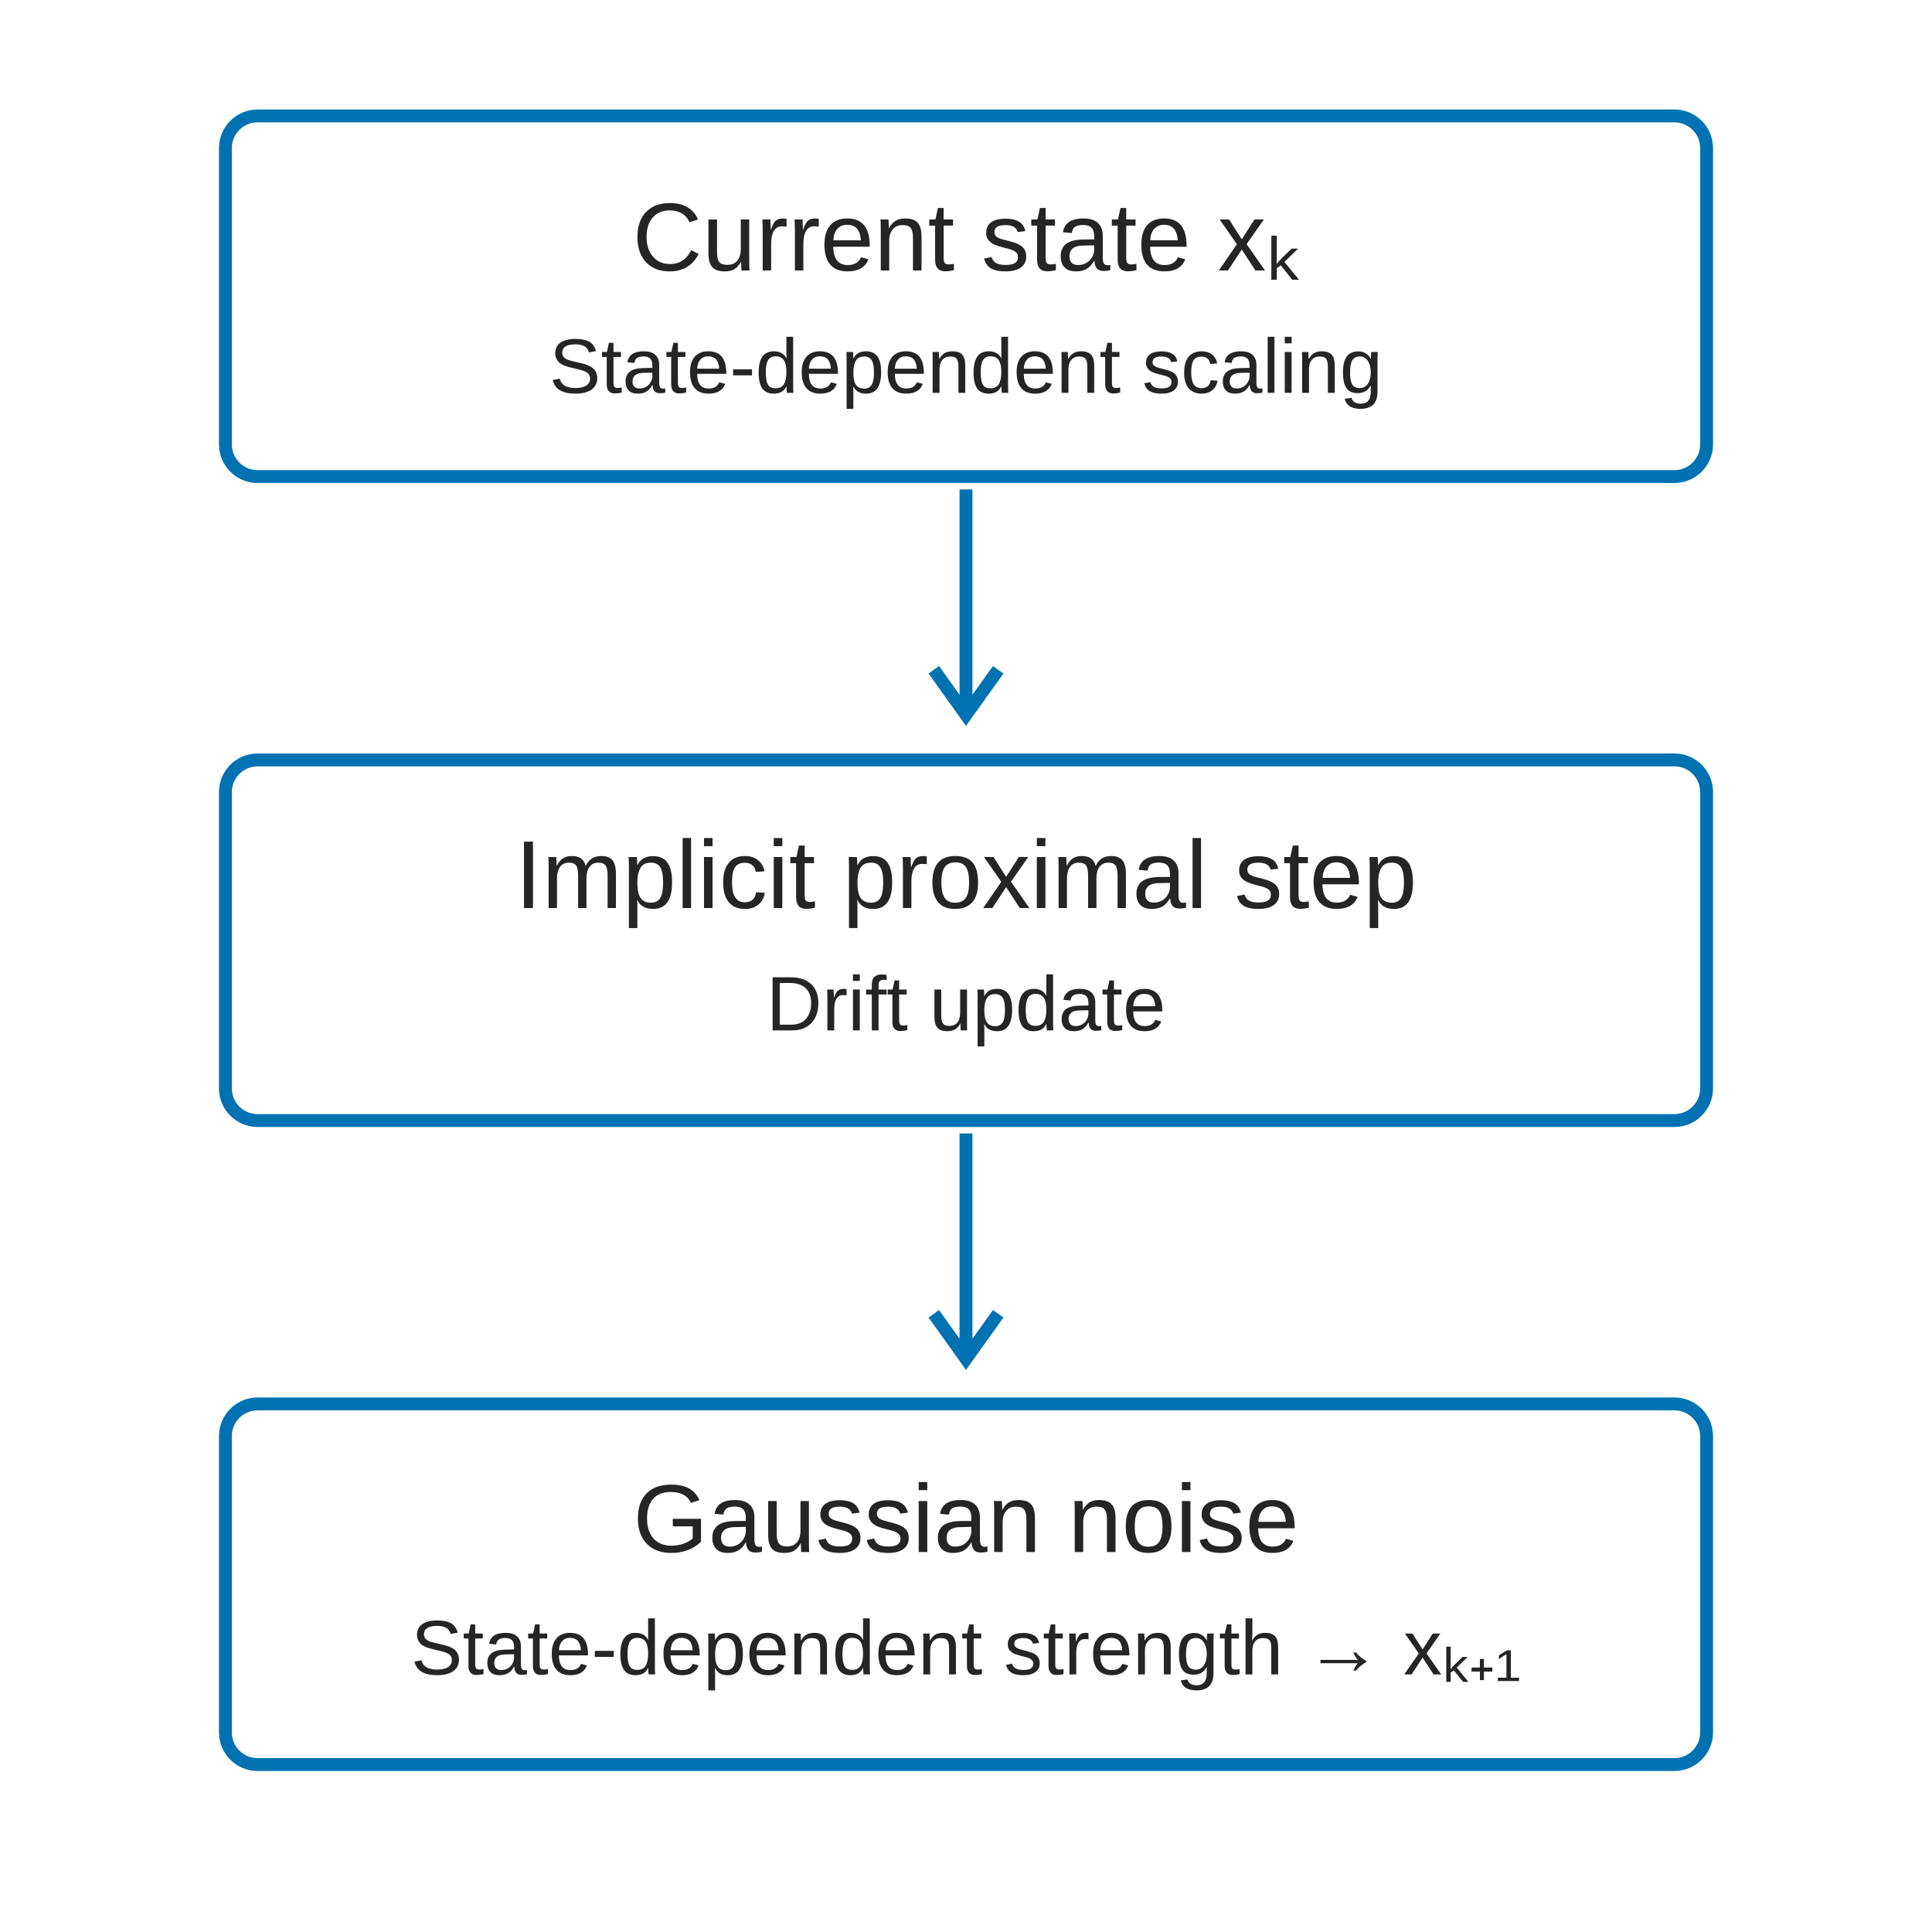
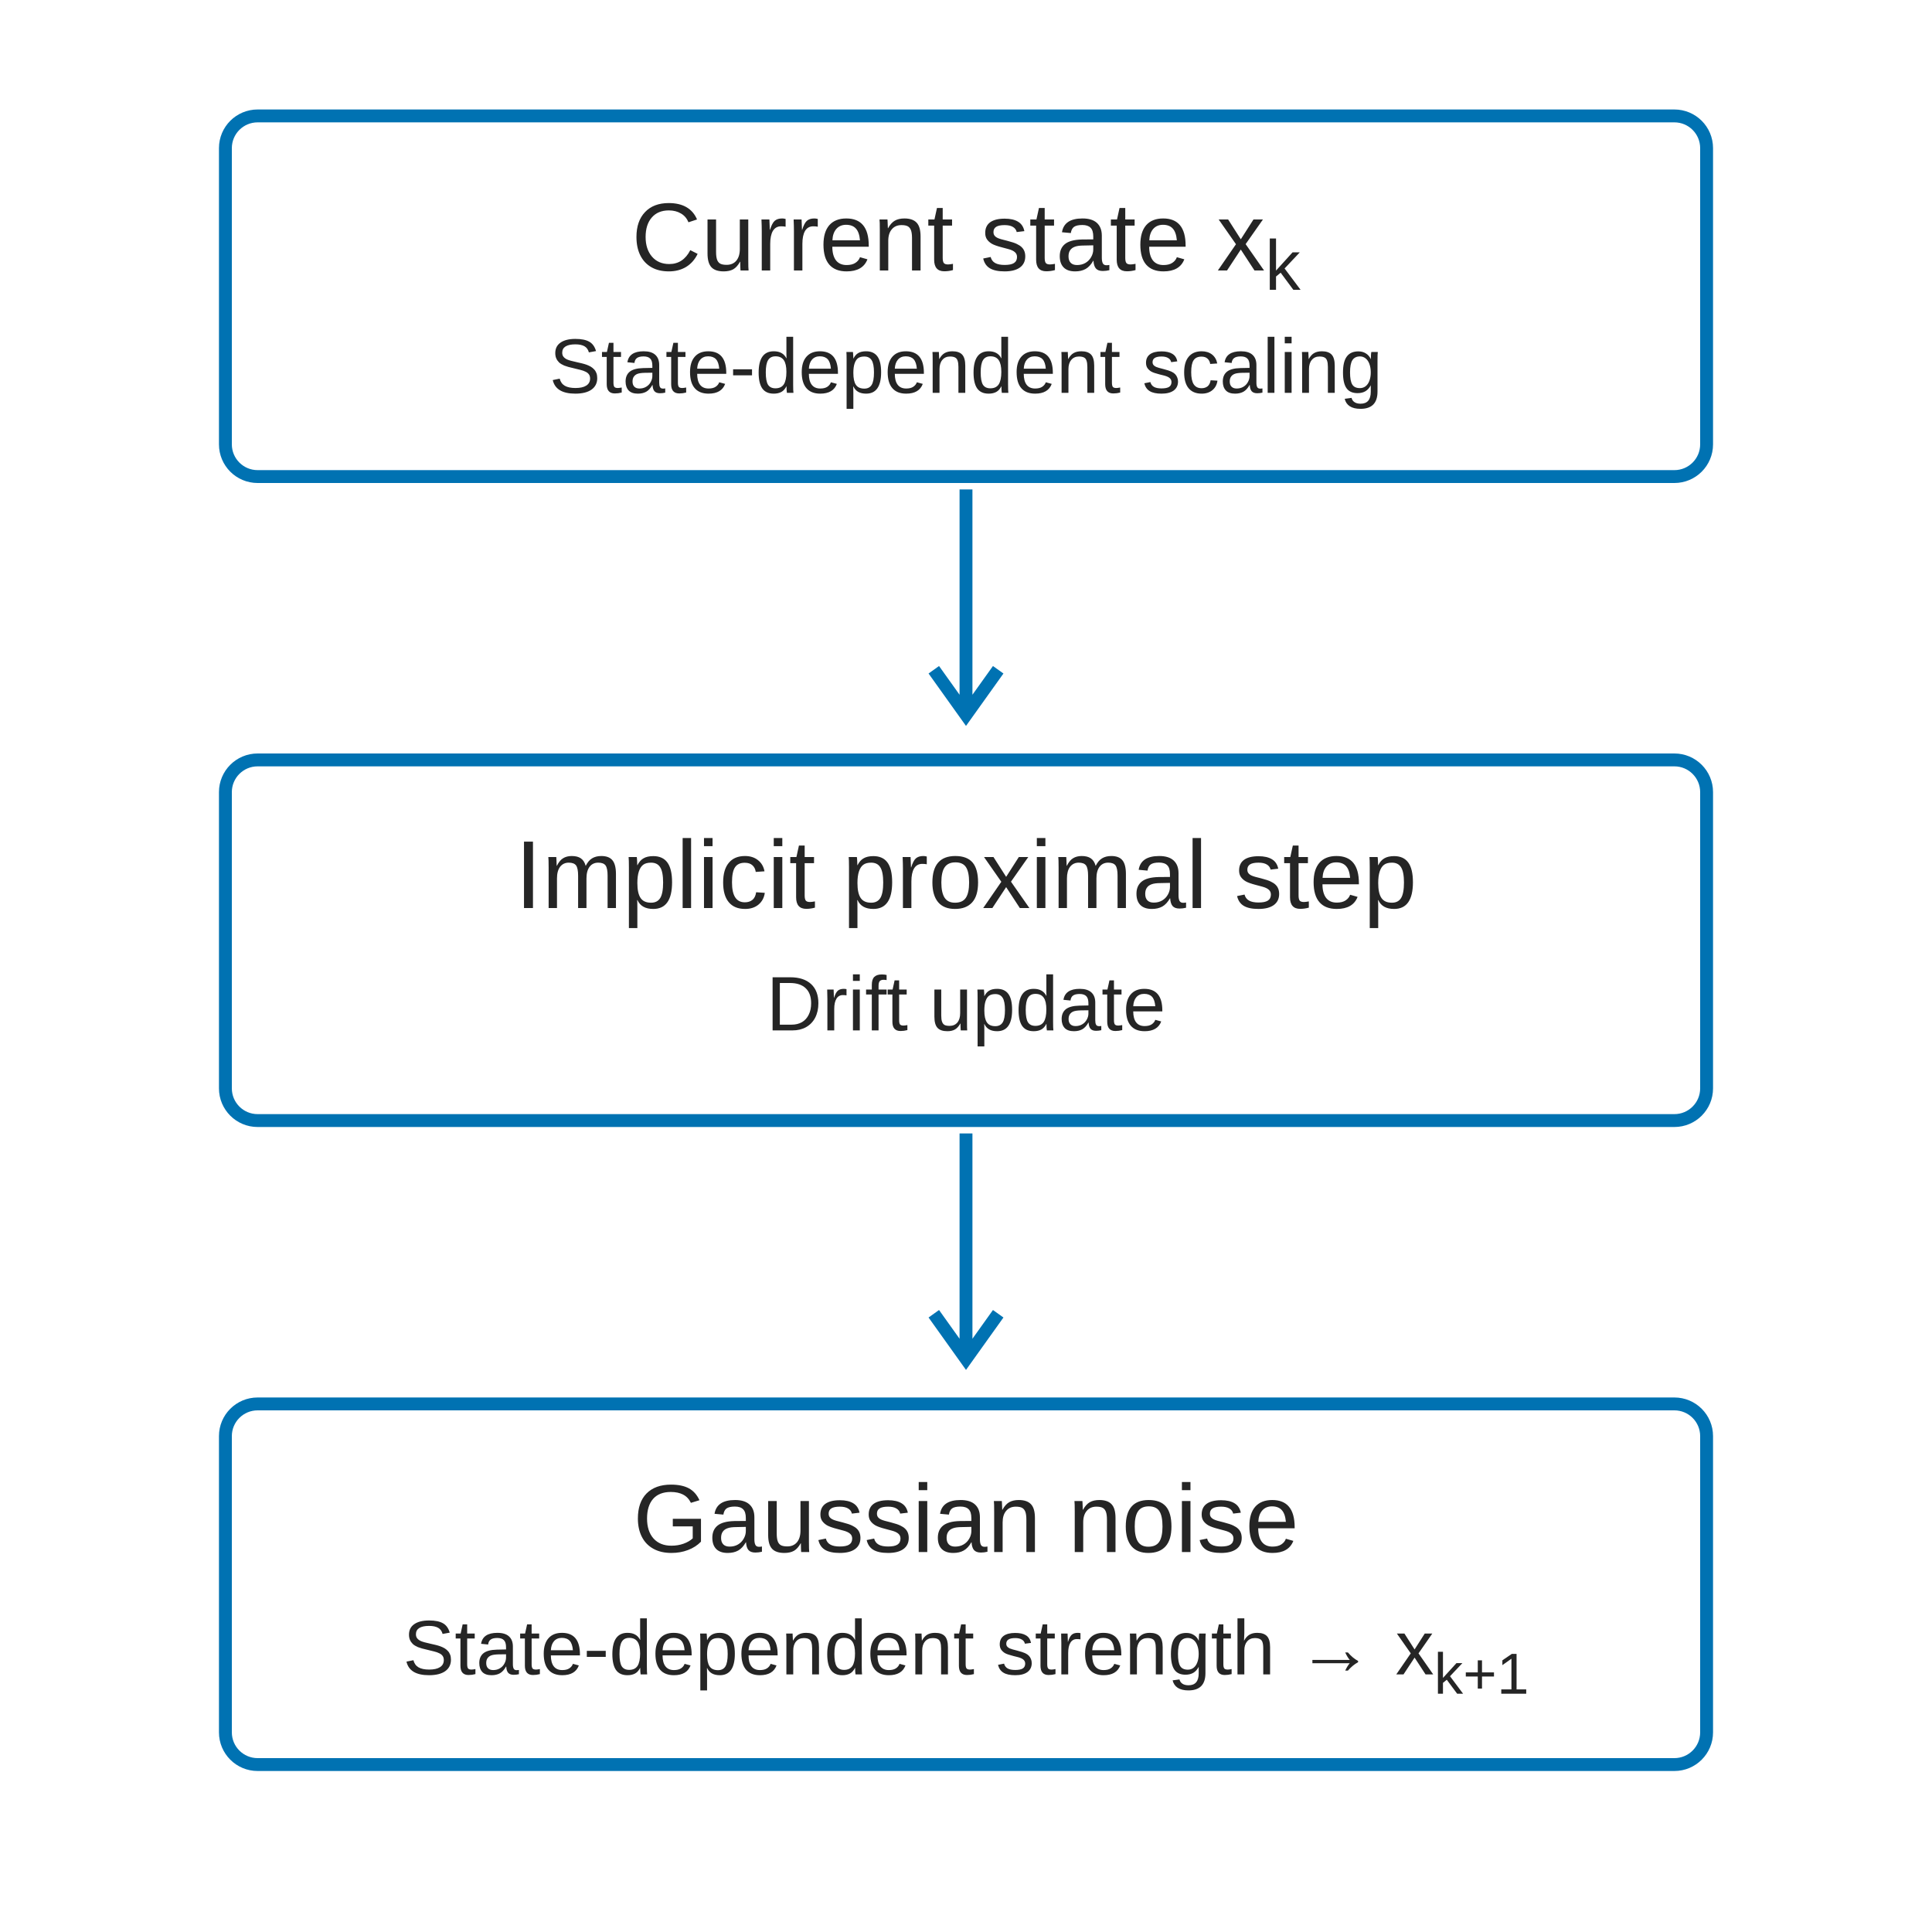
<svg xmlns="http://www.w3.org/2000/svg" width="300" height="300" viewBox="0 0 300 300">
  <rect width="300" height="300" fill="white" />
  <g fill="none" stroke="#0072b2" stroke-width="2">
    <rect x="35" y="18" width="230" height="56" rx="5" />
    <rect x="35" y="118" width="230" height="56" rx="5" />
    <rect x="35" y="218" width="230" height="56" rx="5" />
    <path d="M150 76v35m-5-7 5 7 5-7M150 176v35m-5-7 5 7 5-7" />
  </g>
  <g font-family="Arial,sans-serif" text-anchor="middle" fill="#252525">
-     <text x="150" y="42" font-size="15">Current state xₖ</text>
+     <text x="150" y="42" font-size="15">Current state x<tspan dy="3" font-size="11">k</tspan>
+     </text>
    <text x="150" y="61" font-size="12">State-dependent scaling</text>
    <text x="150" y="141" font-size="15">Implicit proximal step</text>
    <text x="150" y="160" font-size="12">Drift update</text>
    <text x="150" y="241" font-size="15">Gaussian noise</text>
-     <text x="150" y="260" font-size="12">State-dependent strength → xₖ₊₁</text>
+     <text x="150" y="260" font-size="12">State-dependent strength → x<tspan dy="3" font-size="9">k+1</tspan>
+     </text>
  </g>
</svg>
